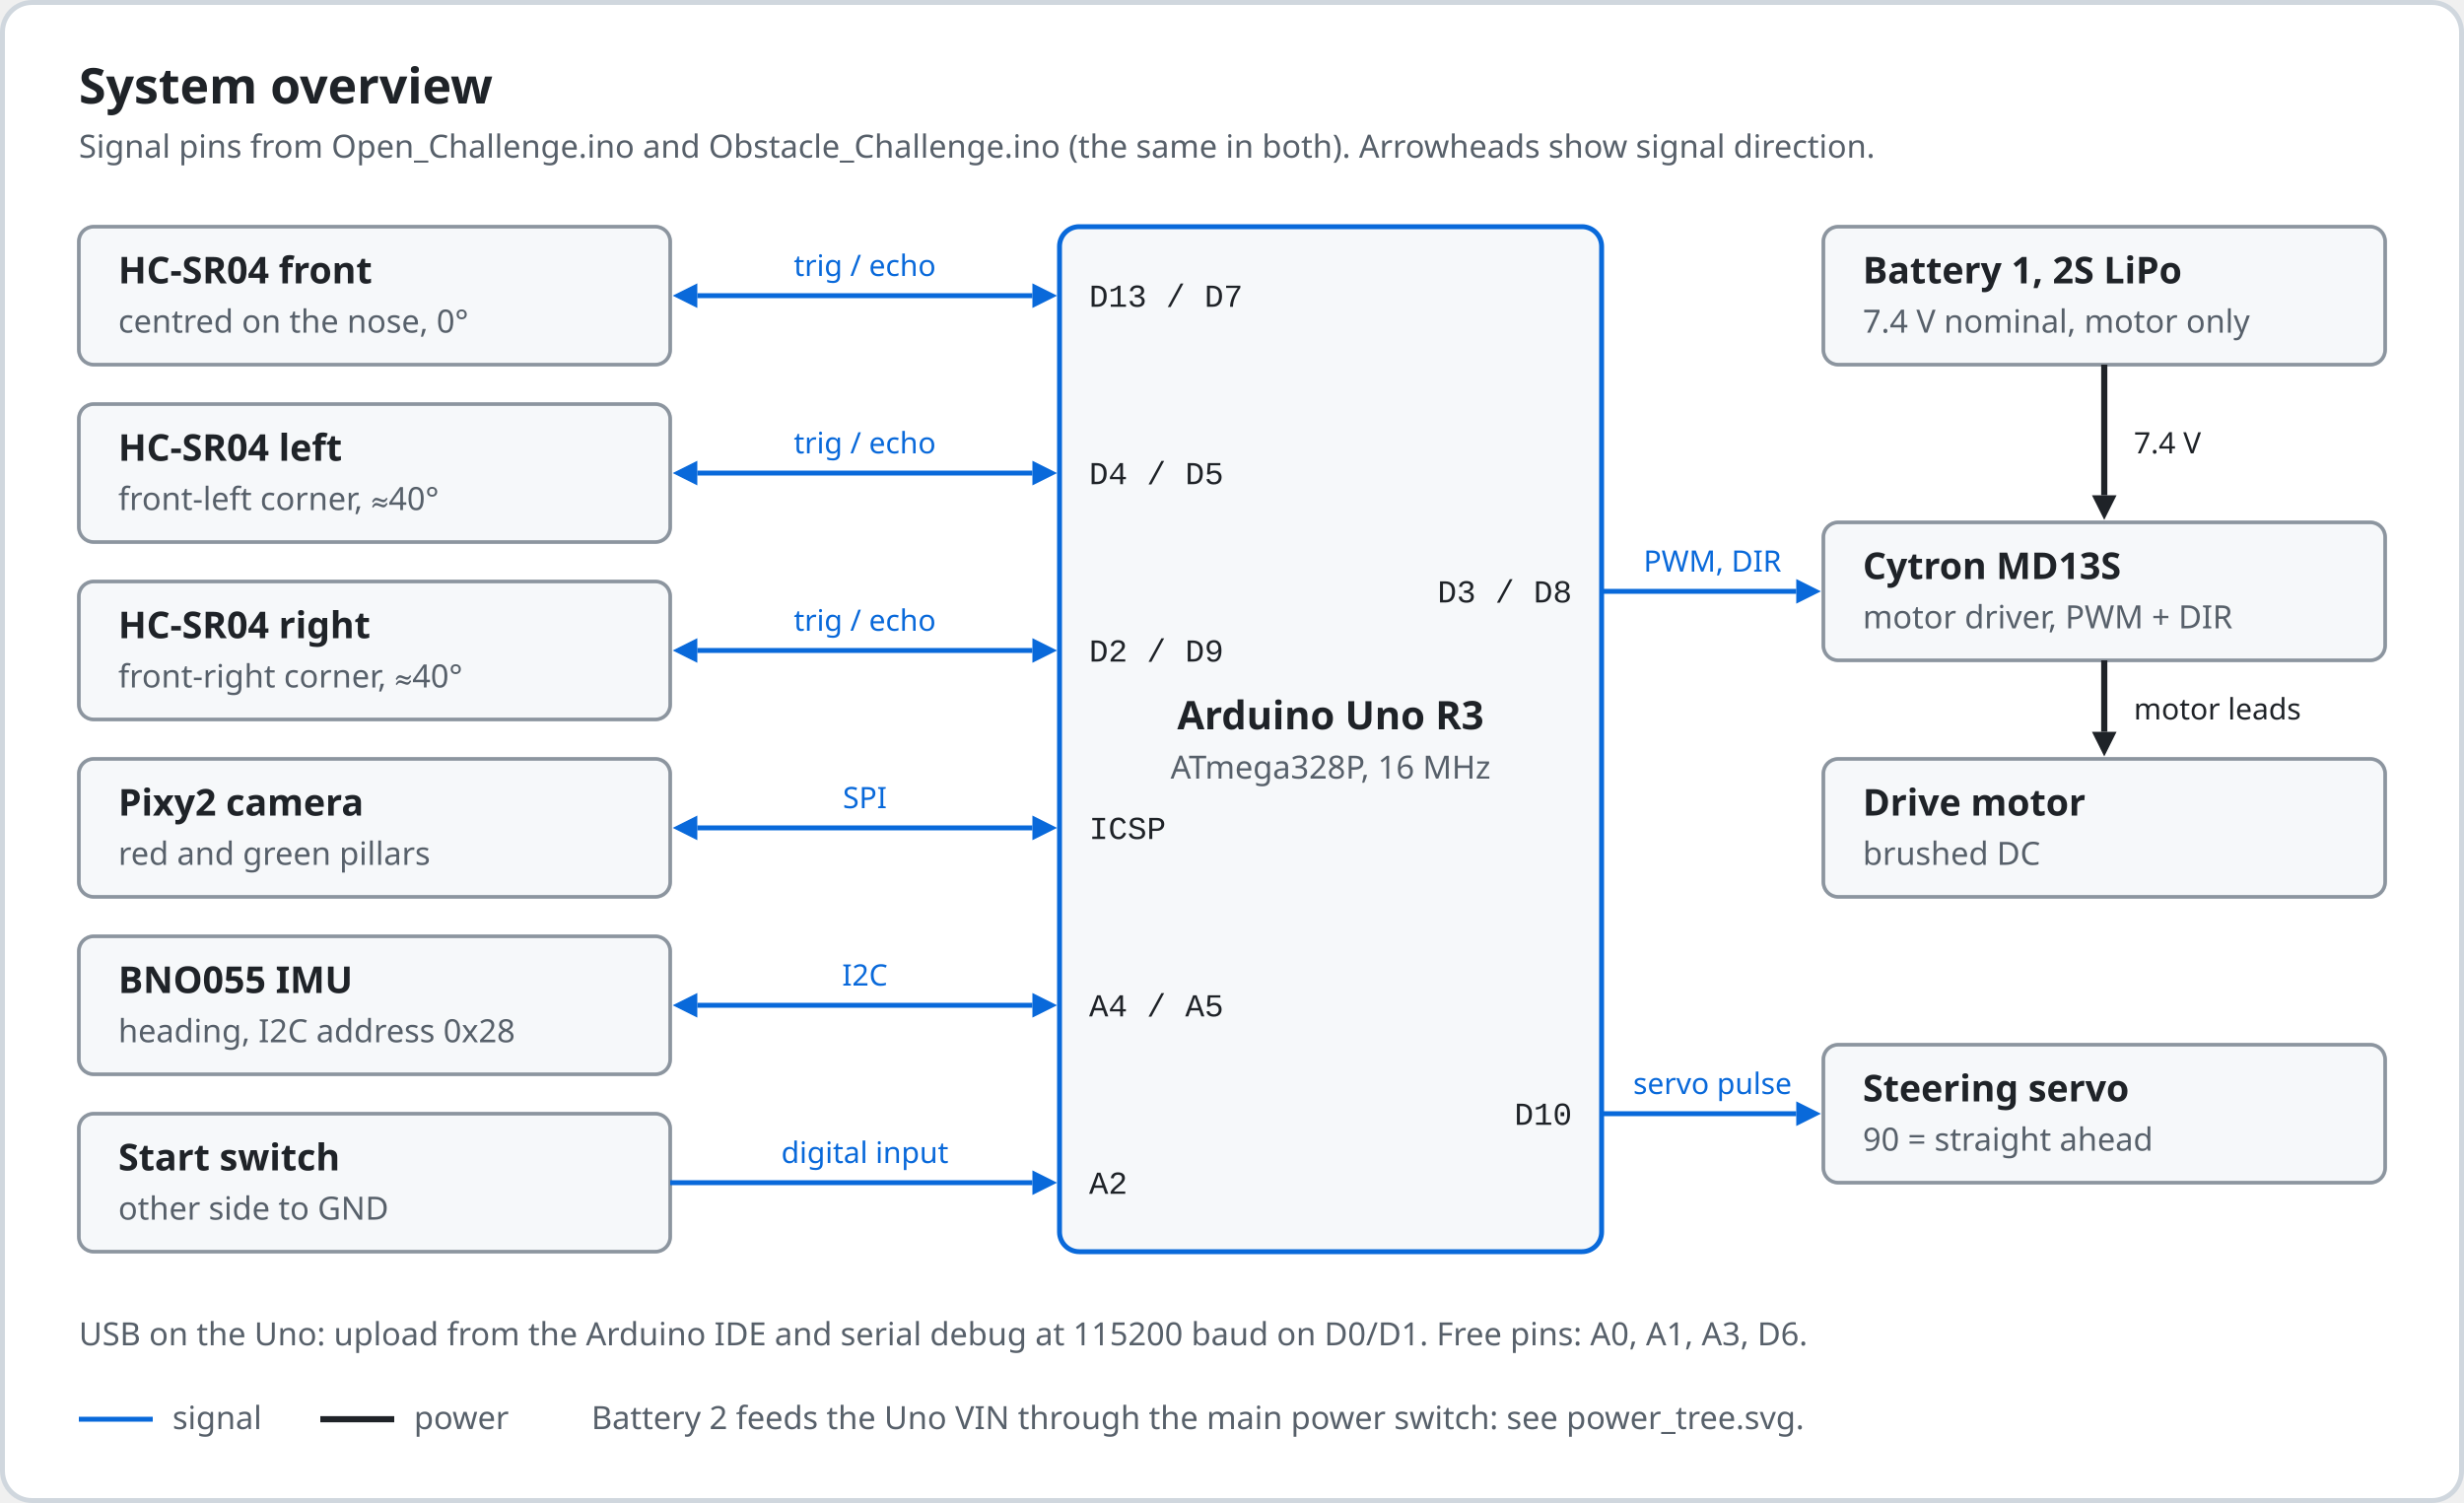
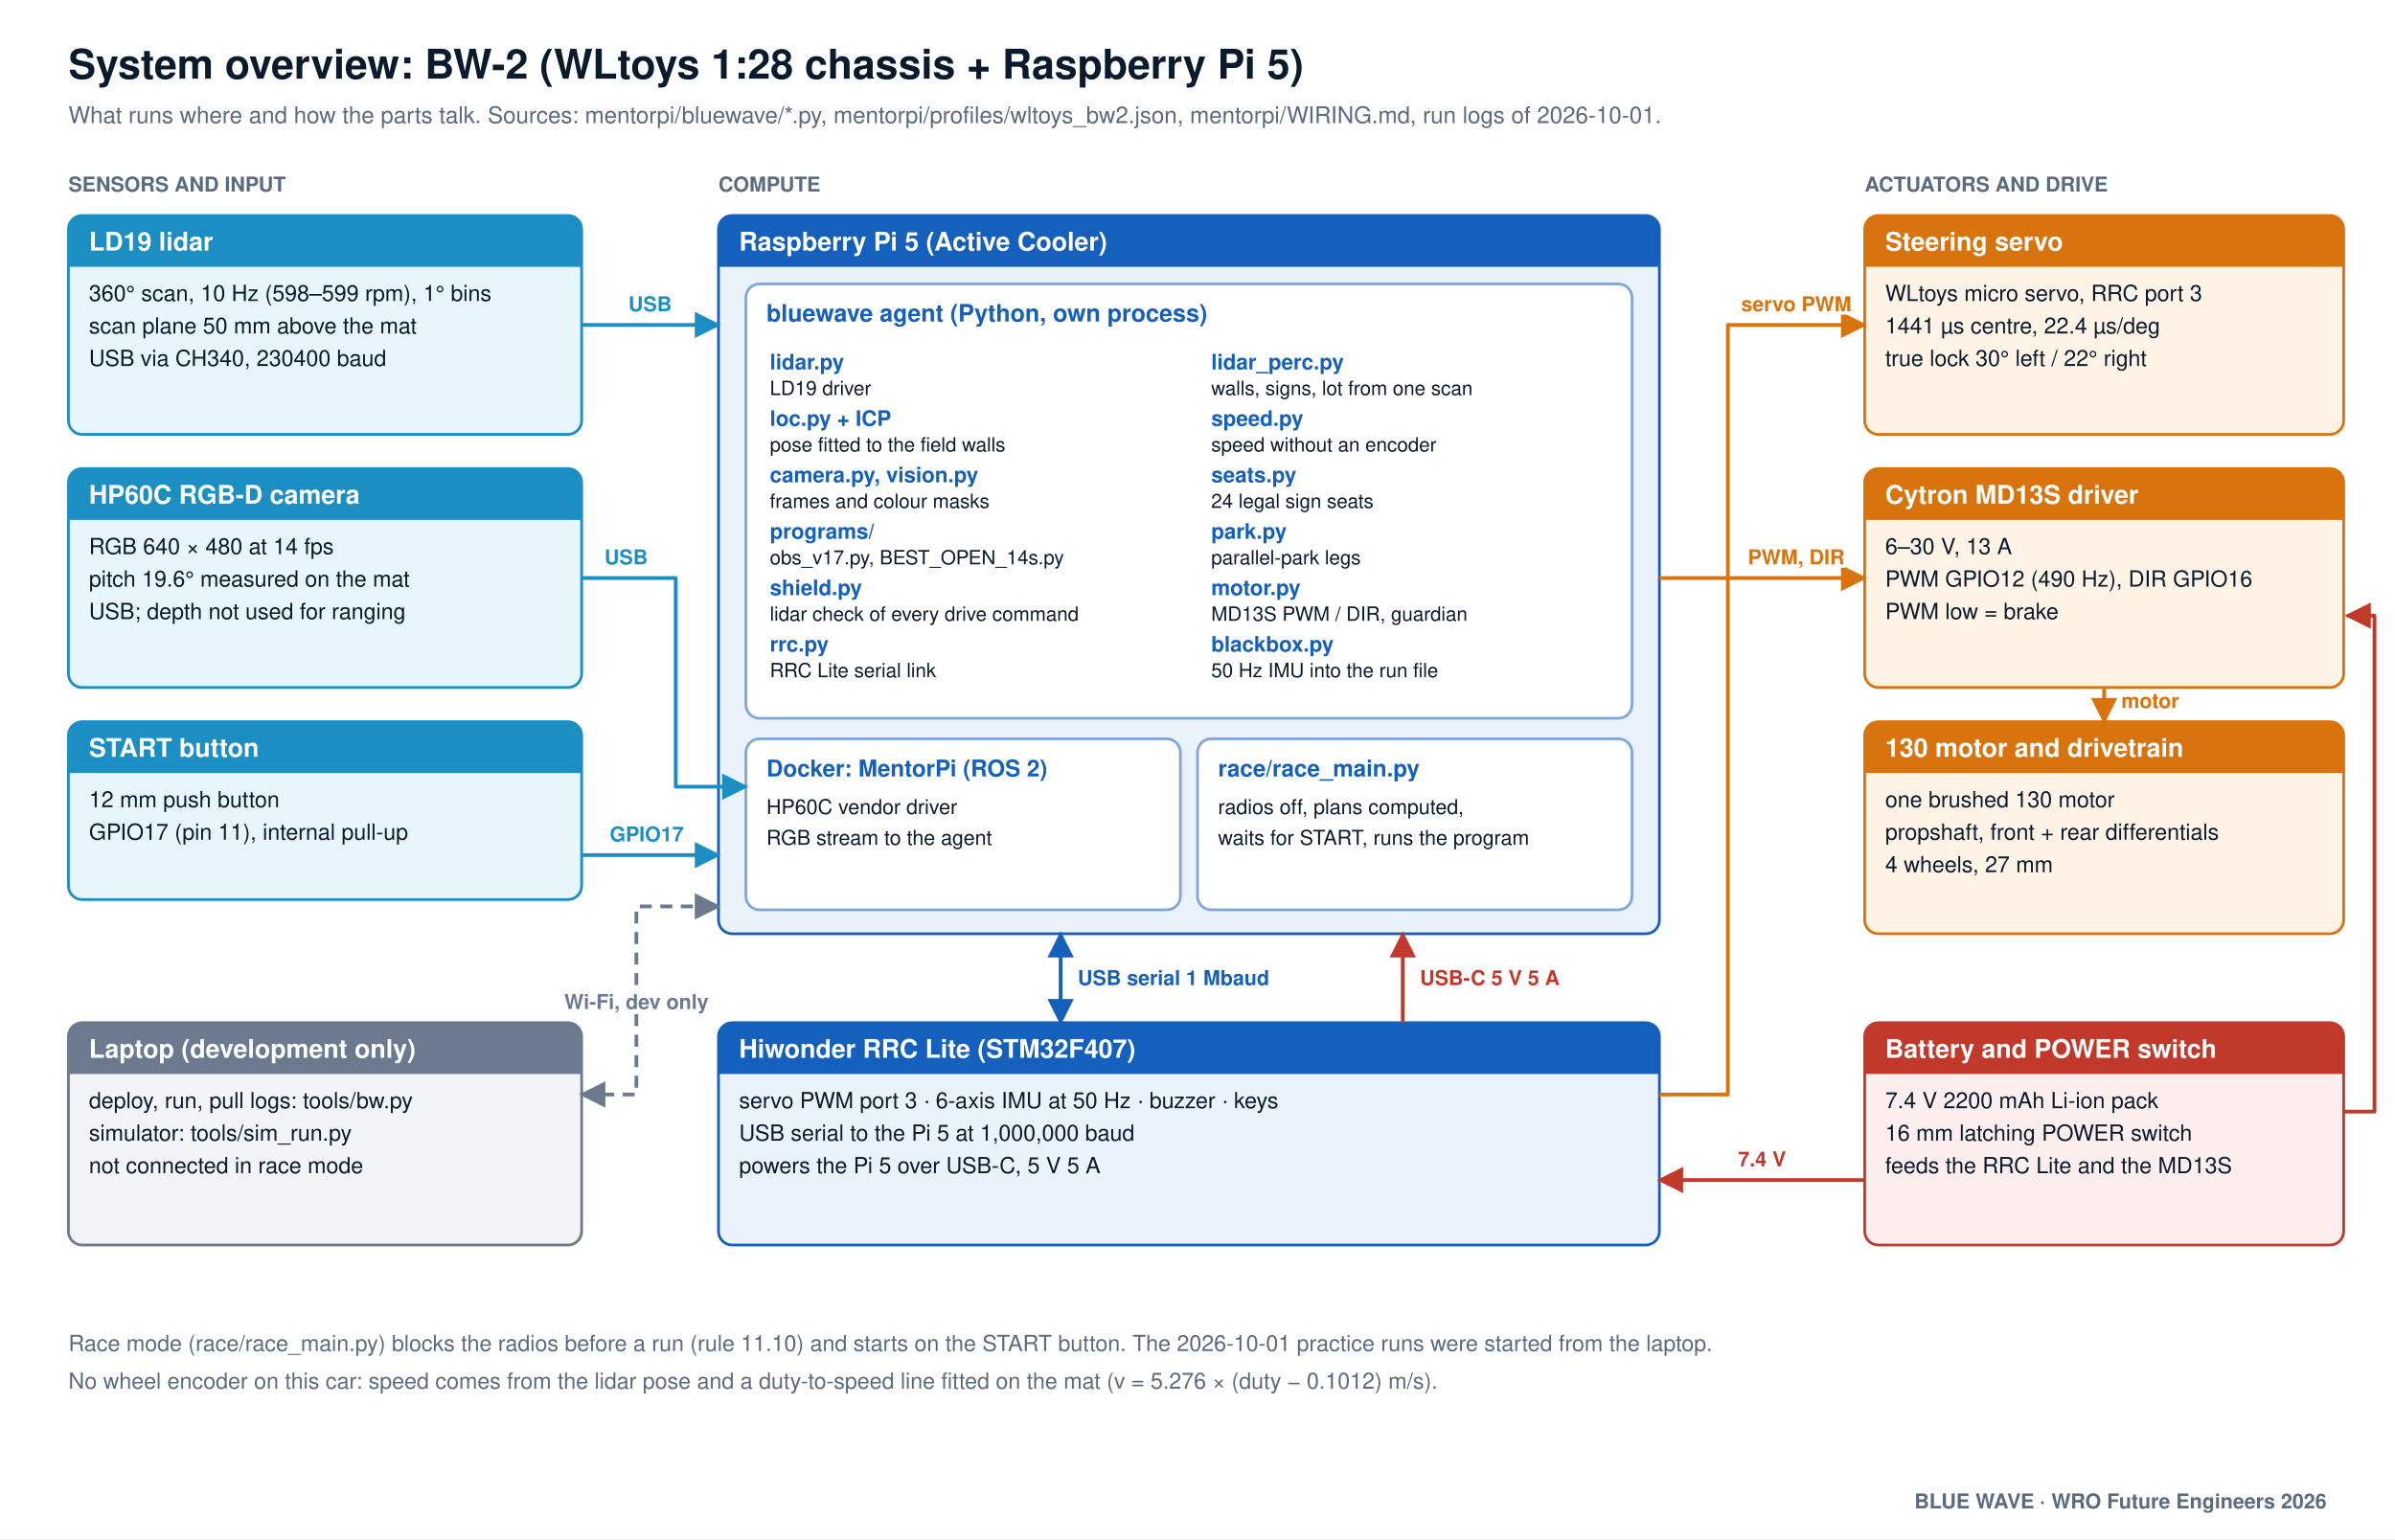
- <svg xmlns="http://www.w3.org/2000/svg" width="1000" height="610" viewBox="0 0 1000 610" role="img" aria-labelledby="t d">
-   <style>
-     text { font-family: -apple-system, BlinkMacSystemFont, "Segoe UI", "Noto Sans", Helvetica, Arial, sans-serif; fill: #1f2328; }
-     .title { font-size: 20px; font-weight: 600; }
-     .name { font-size: 15px; font-weight: 600; }
-     .sub { font-size: 13px; fill: #57606a; }
-     .pin { font-family: ui-monospace, SFMono-Regular, Consolas, "Liberation Mono", Menlo, monospace; font-size: 13px; }
-     .lab { font-size: 12px; fill: #0969da; }
-     .labg { font-size: 12px; fill: #57606a; }
-     .box { fill: #f6f8fa; stroke: #8c959f; stroke-width: 1.5; }
-     .mcu { fill: #f6f8fa; stroke: #0969da; stroke-width: 2; }
-     .sig { stroke: #0969da; stroke-width: 2; fill: none; }
-     .pwr { stroke: #1f2328; stroke-width: 2.5; fill: none; }
-     .ha { fill: #0969da; }
-     .hp { fill: #1f2328; }
-   </style>
-   <rect x="1" y="1" width="998" height="608" rx="12" fill="#ffffff" stroke="#d0d7de" stroke-width="2" />
-   <text class="title" x="32" y="42">System overview</text>
-   <text class="sub" x="32" y="64">Signal pins from Open_Challenge.ino and Obstacle_Challenge.ino (the same in both). Arrowheads show signal direction.</text>
-   <rect class="box" x="32" y="92" width="240" height="56" rx="6" />
-   <text class="name" x="48" y="115">HC-SR04 front</text>
-   <text class="sub" x="48" y="135">centred on the nose, 0°</text>
-   <rect class="box" x="32" y="164" width="240" height="56" rx="6" />
-   <text class="name" x="48" y="187">HC-SR04 left</text>
-   <text class="sub" x="48" y="207">front-left corner, ≈40°</text>
-   <rect class="box" x="32" y="236" width="240" height="56" rx="6" />
-   <text class="name" x="48" y="259">HC-SR04 right</text>
-   <text class="sub" x="48" y="279">front-right corner, ≈40°</text>
-   <rect class="box" x="32" y="308" width="240" height="56" rx="6" />
-   <text class="name" x="48" y="331">Pixy2 camera</text>
-   <text class="sub" x="48" y="351">red and green pillars</text>
-   <rect class="box" x="32" y="380" width="240" height="56" rx="6" />
-   <text class="name" x="48" y="403">BNO055 IMU</text>
-   <text class="sub" x="48" y="423">heading, I2C address 0x28</text>
-   <rect class="box" x="32" y="452" width="240" height="56" rx="6" />
-   <text class="name" x="48" y="475">Start switch</text>
-   <text class="sub" x="48" y="495">other side to GND</text>
-   <line class="sig" x1="283" y1="120" x2="419" y2="120" />
-   <polygon class="ha" points="273,120 283,115 283,125" />
-   <polygon class="ha" points="429,120 419,115 419,125" />
-   <text class="lab" x="351" y="112" text-anchor="middle">trig / echo</text>
-   <line class="sig" x1="283" y1="192" x2="419" y2="192" />
-   <polygon class="ha" points="273,192 283,187 283,197" />
-   <polygon class="ha" points="429,192 419,187 419,197" />
-   <text class="lab" x="351" y="184" text-anchor="middle">trig / echo</text>
-   <line class="sig" x1="283" y1="264" x2="419" y2="264" />
-   <polygon class="ha" points="273,264 283,259 283,269" />
-   <polygon class="ha" points="429,264 419,259 419,269" />
-   <text class="lab" x="351" y="256" text-anchor="middle">trig / echo</text>
-   <line class="sig" x1="283" y1="336" x2="419" y2="336" />
-   <polygon class="ha" points="273,336 283,331 283,341" />
-   <polygon class="ha" points="429,336 419,331 419,341" />
-   <text class="lab" x="351" y="328" text-anchor="middle">SPI</text>
-   <line class="sig" x1="283" y1="408" x2="419" y2="408" />
-   <polygon class="ha" points="273,408 283,403 283,413" />
-   <polygon class="ha" points="429,408 419,403 419,413" />
-   <text class="lab" x="351" y="400" text-anchor="middle">I2C</text>
-   <line class="sig" x1="272" y1="480" x2="419" y2="480" />
-   <polygon class="ha" points="429,480 419,475 419,485" />
-   <text class="lab" x="351" y="472" text-anchor="middle">digital input</text>
-   <rect class="mcu" x="430" y="92" width="220" height="416" rx="8" />
-   <text class="pin" x="442" y="124.5">D13 / D7</text>
-   <text class="pin" x="442" y="196.5">D4 / D5</text>
-   <text class="pin" x="442" y="268.5">D2 / D9</text>
-   <text class="pin" x="442" y="340.5">ICSP</text>
-   <text class="pin" x="442" y="412.5">A4 / A5</text>
-   <text class="pin" x="442" y="484.5">A2</text>
-   <text class="name" x="540" y="296" text-anchor="middle" style="font-size:16px">Arduino Uno R3</text>
-   <text class="sub" x="540" y="316" text-anchor="middle">ATmega328P, 16 MHz</text>
-   <text class="pin" x="638" y="244.5" text-anchor="end">D3 / D8</text>
-   <text class="pin" x="638" y="456.5" text-anchor="end">D10</text>
-   <rect class="box" x="740" y="92" width="228" height="56" rx="6" />
-   <text class="name" x="756" y="115">Battery 1, 2S LiPo</text>
-   <text class="sub" x="756" y="135">7.4 V nominal, motor only</text>
-   <rect class="box" x="740" y="212" width="228" height="56" rx="6" />
-   <text class="name" x="756" y="235">Cytron MD13S</text>
-   <text class="sub" x="756" y="255">motor driver, PWM + DIR</text>
-   <rect class="box" x="740" y="308" width="228" height="56" rx="6" />
-   <text class="name" x="756" y="331">Drive motor</text>
-   <text class="sub" x="756" y="351">brushed DC</text>
-   <rect class="box" x="740" y="424" width="228" height="56" rx="6" />
-   <text class="name" x="756" y="447">Steering servo</text>
-   <text class="sub" x="756" y="467">90 = straight ahead</text>
-   <line class="sig" x1="650" y1="240" x2="729" y2="240" />
-   <polygon class="ha" points="739,240 729,235 729,245" />
-   <text class="lab" x="695" y="232" text-anchor="middle">PWM, DIR</text>
-   <line class="sig" x1="650" y1="452" x2="729" y2="452" />
-   <polygon class="ha" points="739,452 729,447 729,457" />
-   <text class="lab" x="695" y="444" text-anchor="middle">servo pulse</text>
-   <line class="pwr" x1="854" y1="148" x2="854" y2="201" />
-   <polygon class="hp" points="854,211 849,201 859,201" />
-   <text class="labg" x="866" y="184" style="fill:#1f2328">7.4 V</text>
-   <line class="pwr" x1="854" y1="268" x2="854" y2="297" />
-   <polygon class="hp" points="854,307 849,297 859,297" />
-   <text class="labg" x="866" y="292" style="fill:#1f2328">motor leads</text>
-   <text class="sub" x="32" y="546">USB on the Uno: upload from the Arduino IDE and serial debug at 115200 baud on D0/D1. Free pins: A0, A1, A3, D6.</text>
-   <line class="sig" x1="32" y1="576" x2="62" y2="576" />
-   <text class="sub" x="70" y="580">signal</text>
-   <line class="pwr" x1="130" y1="576" x2="160" y2="576" />
-   <text class="sub" x="168" y="580">power</text>
-   <text class="sub" x="240" y="580">Battery 2 feeds the Uno VIN through the main power switch: see power_tree.svg.</text>
+ <svg xmlns="http://www.w3.org/2000/svg" width="1400" height="900" viewBox="0 0 1400 900" font-family="Segoe UI, Helvetica, Arial, sans-serif">
+   <defs>
+     <marker id="a1560bd" viewBox="0 0 10 10" refX="9" refY="5" markerWidth="7" markerHeight="7" orient="auto-start-reverse">
+       <path d="M0,0 L10,5 L0,10 z" fill="#1560bd" />
+     </marker>
+     <marker id="ac0392b" viewBox="0 0 10 10" refX="9" refY="5" markerWidth="7" markerHeight="7" orient="auto-start-reverse">
+       <path d="M0,0 L10,5 L0,10 z" fill="#c0392b" />
+     </marker>
+     <marker id="ad9730d" viewBox="0 0 10 10" refX="9" refY="5" markerWidth="7" markerHeight="7" orient="auto-start-reverse">
+       <path d="M0,0 L10,5 L0,10 z" fill="#d9730d" />
+     </marker>
+     <marker id="a1b8fc4" viewBox="0 0 10 10" refX="9" refY="5" markerWidth="7" markerHeight="7" orient="auto-start-reverse">
+       <path d="M0,0 L10,5 L0,10 z" fill="#1b8fc4" />
+     </marker>
+     <marker id="a6b7a8f" viewBox="0 0 10 10" refX="9" refY="5" markerWidth="7" markerHeight="7" orient="auto-start-reverse">
+       <path d="M0,0 L10,5 L0,10 z" fill="#6b7a8f" />
+     </marker>
+     <marker id="a0b1b2e" viewBox="0 0 10 10" refX="9" refY="5" markerWidth="7" markerHeight="7" orient="auto-start-reverse">
+       <path d="M0,0 L10,5 L0,10 z" fill="#0b1b2e" />
+     </marker>
+     <pattern id="hatch" width="8" height="8" patternUnits="userSpaceOnUse" patternTransform="rotate(45)">
+       <line x1="0" y1="0" x2="0" y2="8" stroke="#c0392b" stroke-width="2" opacity=".55" />
+     </pattern>
+   </defs>
+   <rect width="1400" height="900" fill="#ffffff" />
+   <text x="40.0" y="46.0" font-size="24" font-weight="700" fill="#0b1b2e" text-anchor="start">System overview: BW-2 (WLtoys 1:28 chassis + Raspberry Pi 5)</text>
+   <text x="40.0" y="72.0" font-size="13.5" font-weight="400" fill="#5a6b80" text-anchor="start">What runs where and how the parts talk. Sources: mentorpi/bluewave/*.py, mentorpi/profiles/wltoys_bw2.json, mentorpi/WIRING.md, run logs of 2026-10-01.</text>
+   <text x="1360.0" y="882.0" font-size="12" font-weight="600" fill="#5a6b80" text-anchor="end">BLUE WAVE · WRO Future Engineers 2026</text>
+   <text x="40.0" y="112.0" font-size="12" font-weight="700" fill="#5a6b80" text-anchor="start">SENSORS AND INPUT</text>
+   <text x="420.0" y="112.0" font-size="12" font-weight="700" fill="#5a6b80" text-anchor="start">COMPUTE</text>
+   <text x="1090.0" y="112.0" font-size="12" font-weight="700" fill="#5a6b80" text-anchor="start">ACTUATORS AND DRIVE</text>
+   <rect x="40" y="126" width="300" height="128" rx="8" fill="#e7f6fd" stroke="#1b8fc4" stroke-width="1.6" />
+   <path d="M40,156 v-22 a8,8 0 0 1 8,-8 h284 a8,8 0 0 1 8,8 v22 z" fill="#1b8fc4" />
+   <text x="52.0" y="146.5" font-size="15" font-weight="700" fill="#ffffff" text-anchor="start">LD19 lidar</text>
+   <text x="52.0" y="176.0" font-size="13" font-weight="400" fill="#0b1b2e" text-anchor="start">360° scan, 10 Hz (598–599 rpm), 1° bins</text>
+   <text x="52.0" y="195.0" font-size="13" font-weight="400" fill="#0b1b2e" text-anchor="start">scan plane 50 mm above the mat</text>
+   <text x="52.0" y="214.0" font-size="13" font-weight="400" fill="#0b1b2e" text-anchor="start">USB via CH340, 230400 baud</text>
+   <rect x="40" y="274" width="300" height="128" rx="8" fill="#e7f6fd" stroke="#1b8fc4" stroke-width="1.6" />
+   <path d="M40,304 v-22 a8,8 0 0 1 8,-8 h284 a8,8 0 0 1 8,8 v22 z" fill="#1b8fc4" />
+   <text x="52.0" y="294.5" font-size="15" font-weight="700" fill="#ffffff" text-anchor="start">HP60C RGB-D camera</text>
+   <text x="52.0" y="324.0" font-size="13" font-weight="400" fill="#0b1b2e" text-anchor="start">RGB 640 × 480 at 14 fps</text>
+   <text x="52.0" y="343.0" font-size="13" font-weight="400" fill="#0b1b2e" text-anchor="start">pitch 19.6° measured on the mat</text>
+   <text x="52.0" y="362.0" font-size="13" font-weight="400" fill="#0b1b2e" text-anchor="start">USB; depth not used for ranging</text>
+   <rect x="40" y="422" width="300" height="104" rx="8" fill="#e7f6fd" stroke="#1b8fc4" stroke-width="1.6" />
+   <path d="M40,452 v-22 a8,8 0 0 1 8,-8 h284 a8,8 0 0 1 8,8 v22 z" fill="#1b8fc4" />
+   <text x="52.0" y="442.5" font-size="15" font-weight="700" fill="#ffffff" text-anchor="start">START button</text>
+   <text x="52.0" y="472.0" font-size="13" font-weight="400" fill="#0b1b2e" text-anchor="start">12 mm push button</text>
+   <text x="52.0" y="491.0" font-size="13" font-weight="400" fill="#0b1b2e" text-anchor="start">GPIO17 (pin 11), internal pull-up</text>
+   <rect x="420" y="126" width="550" height="420" rx="8" fill="#eaf2fc" stroke="#1560bd" stroke-width="1.6" />
+   <path d="M420,156 v-22 a8,8 0 0 1 8,-8 h534 a8,8 0 0 1 8,8 v22 z" fill="#1560bd" />
+   <text x="432.0" y="146.5" font-size="15" font-weight="700" fill="#ffffff" text-anchor="start">Raspberry Pi 5 (Active Cooler)</text>
+   <rect x="436" y="166" width="518" height="254" rx="8" fill="#ffffff" stroke="#7fa7d9" stroke-width="1.6" />
+   <text x="448.0" y="188.0" font-size="14" font-weight="700" fill="#1560bd" text-anchor="start">bluewave agent (Python, own process)</text>
+   <text x="450.0" y="216.0" font-size="12.5" font-weight="700" fill="#1560bd" text-anchor="start">lidar.py</text>
+   <text x="450.0" y="231.0" font-size="11.5" font-weight="400" fill="#0b1b2e" text-anchor="start">LD19 driver</text>
+   <text x="708.0" y="216.0" font-size="12.5" font-weight="700" fill="#1560bd" text-anchor="start">lidar_perc.py</text>
+   <text x="708.0" y="231.0" font-size="11.5" font-weight="400" fill="#0b1b2e" text-anchor="start">walls, signs, lot from one scan</text>
+   <text x="450.0" y="249.0" font-size="12.5" font-weight="700" fill="#1560bd" text-anchor="start">loc.py + ICP</text>
+   <text x="450.0" y="264.0" font-size="11.5" font-weight="400" fill="#0b1b2e" text-anchor="start">pose fitted to the field walls</text>
+   <text x="708.0" y="249.0" font-size="12.5" font-weight="700" fill="#1560bd" text-anchor="start">speed.py</text>
+   <text x="708.0" y="264.0" font-size="11.5" font-weight="400" fill="#0b1b2e" text-anchor="start">speed without an encoder</text>
+   <text x="450.0" y="282.0" font-size="12.5" font-weight="700" fill="#1560bd" text-anchor="start">camera.py, vision.py</text>
+   <text x="450.0" y="297.0" font-size="11.5" font-weight="400" fill="#0b1b2e" text-anchor="start">frames and colour masks</text>
+   <text x="708.0" y="282.0" font-size="12.5" font-weight="700" fill="#1560bd" text-anchor="start">seats.py</text>
+   <text x="708.0" y="297.0" font-size="11.5" font-weight="400" fill="#0b1b2e" text-anchor="start">24 legal sign seats</text>
+   <text x="450.0" y="315.0" font-size="12.5" font-weight="700" fill="#1560bd" text-anchor="start">programs/</text>
+   <text x="450.0" y="330.0" font-size="11.5" font-weight="400" fill="#0b1b2e" text-anchor="start">obs_v17.py, BEST_OPEN_14s.py</text>
+   <text x="708.0" y="315.0" font-size="12.5" font-weight="700" fill="#1560bd" text-anchor="start">park.py</text>
+   <text x="708.0" y="330.0" font-size="11.5" font-weight="400" fill="#0b1b2e" text-anchor="start">parallel-park legs</text>
+   <text x="450.0" y="348.0" font-size="12.5" font-weight="700" fill="#1560bd" text-anchor="start">shield.py</text>
+   <text x="450.0" y="363.0" font-size="11.5" font-weight="400" fill="#0b1b2e" text-anchor="start">lidar check of every drive command</text>
+   <text x="708.0" y="348.0" font-size="12.5" font-weight="700" fill="#1560bd" text-anchor="start">motor.py</text>
+   <text x="708.0" y="363.0" font-size="11.5" font-weight="400" fill="#0b1b2e" text-anchor="start">MD13S PWM / DIR, guardian</text>
+   <text x="450.0" y="381.0" font-size="12.5" font-weight="700" fill="#1560bd" text-anchor="start">rrc.py</text>
+   <text x="450.0" y="396.0" font-size="11.5" font-weight="400" fill="#0b1b2e" text-anchor="start">RRC Lite serial link</text>
+   <text x="708.0" y="381.0" font-size="12.5" font-weight="700" fill="#1560bd" text-anchor="start">blackbox.py</text>
+   <text x="708.0" y="396.0" font-size="11.5" font-weight="400" fill="#0b1b2e" text-anchor="start">50 Hz IMU into the run file</text>
+   <rect x="436" y="432" width="254" height="100" rx="8" fill="#ffffff" stroke="#7fa7d9" stroke-width="1.6" />
+   <text x="448.0" y="454.0" font-size="13.5" font-weight="700" fill="#1560bd" text-anchor="start">Docker: MentorPi (ROS 2)</text>
+   <text x="448.0" y="476.0" font-size="12" font-weight="400" fill="#0b1b2e" text-anchor="start">HP60C vendor driver</text>
+   <text x="448.0" y="494.0" font-size="12" font-weight="400" fill="#0b1b2e" text-anchor="start">RGB stream to the agent</text>
+   <rect x="700" y="432" width="254" height="100" rx="8" fill="#ffffff" stroke="#7fa7d9" stroke-width="1.6" />
+   <text x="712.0" y="454.0" font-size="13.5" font-weight="700" fill="#1560bd" text-anchor="start">race/race_main.py</text>
+   <text x="712.0" y="476.0" font-size="12" font-weight="400" fill="#0b1b2e" text-anchor="start">radios off, plans computed,</text>
+   <text x="712.0" y="494.0" font-size="12" font-weight="400" fill="#0b1b2e" text-anchor="start">waits for START, runs the program</text>
+   <rect x="420" y="598" width="550" height="130" rx="8" fill="#eaf2fc" stroke="#1560bd" stroke-width="1.6" />
+   <path d="M420,628 v-22 a8,8 0 0 1 8,-8 h534 a8,8 0 0 1 8,8 v22 z" fill="#1560bd" />
+   <text x="432.0" y="618.5" font-size="15" font-weight="700" fill="#ffffff" text-anchor="start">Hiwonder RRC Lite (STM32F407)</text>
+   <text x="432.0" y="648.0" font-size="13" font-weight="400" fill="#0b1b2e" text-anchor="start">servo PWM port 3  ·  6-axis IMU at 50 Hz  ·  buzzer  ·  keys</text>
+   <text x="432.0" y="667.0" font-size="13" font-weight="400" fill="#0b1b2e" text-anchor="start">USB serial to the Pi 5 at 1,000,000 baud</text>
+   <text x="432.0" y="686.0" font-size="13" font-weight="400" fill="#0b1b2e" text-anchor="start">powers the Pi 5 over USB-C, 5 V 5 A</text>
+   <rect x="1090" y="126" width="280" height="128" rx="8" fill="#fff3e6" stroke="#d9730d" stroke-width="1.6" />
+   <path d="M1090,156 v-22 a8,8 0 0 1 8,-8 h264 a8,8 0 0 1 8,8 v22 z" fill="#d9730d" />
+   <text x="1102.0" y="146.5" font-size="15" font-weight="700" fill="#ffffff" text-anchor="start">Steering servo</text>
+   <text x="1102.0" y="176.0" font-size="13" font-weight="400" fill="#0b1b2e" text-anchor="start">WLtoys micro servo, RRC port 3</text>
+   <text x="1102.0" y="195.0" font-size="13" font-weight="400" fill="#0b1b2e" text-anchor="start">1441 µs centre, 22.4 µs/deg</text>
+   <text x="1102.0" y="214.0" font-size="13" font-weight="400" fill="#0b1b2e" text-anchor="start">true lock 30° left / 22° right</text>
+   <rect x="1090" y="274" width="280" height="128" rx="8" fill="#fff3e6" stroke="#d9730d" stroke-width="1.6" />
+   <path d="M1090,304 v-22 a8,8 0 0 1 8,-8 h264 a8,8 0 0 1 8,8 v22 z" fill="#d9730d" />
+   <text x="1102.0" y="294.5" font-size="15" font-weight="700" fill="#ffffff" text-anchor="start">Cytron MD13S driver</text>
+   <text x="1102.0" y="324.0" font-size="13" font-weight="400" fill="#0b1b2e" text-anchor="start">6–30 V, 13 A</text>
+   <text x="1102.0" y="343.0" font-size="13" font-weight="400" fill="#0b1b2e" text-anchor="start">PWM GPIO12 (490 Hz), DIR GPIO16</text>
+   <text x="1102.0" y="362.0" font-size="13" font-weight="400" fill="#0b1b2e" text-anchor="start">PWM low = brake</text>
+   <rect x="1090" y="422" width="280" height="124" rx="8" fill="#fff3e6" stroke="#d9730d" stroke-width="1.6" />
+   <path d="M1090,452 v-22 a8,8 0 0 1 8,-8 h264 a8,8 0 0 1 8,8 v22 z" fill="#d9730d" />
+   <text x="1102.0" y="442.5" font-size="15" font-weight="700" fill="#ffffff" text-anchor="start">130 motor and drivetrain</text>
+   <text x="1102.0" y="472.0" font-size="13" font-weight="400" fill="#0b1b2e" text-anchor="start">one brushed 130 motor</text>
+   <text x="1102.0" y="491.0" font-size="13" font-weight="400" fill="#0b1b2e" text-anchor="start">propshaft, front + rear differentials</text>
+   <text x="1102.0" y="510.0" font-size="13" font-weight="400" fill="#0b1b2e" text-anchor="start">4 wheels, 27 mm</text>
+   <rect x="1090" y="598" width="280" height="130" rx="8" fill="#fdeeee" stroke="#c0392b" stroke-width="1.6" />
+   <path d="M1090,628 v-22 a8,8 0 0 1 8,-8 h264 a8,8 0 0 1 8,8 v22 z" fill="#c0392b" />
+   <text x="1102.0" y="618.5" font-size="15" font-weight="700" fill="#ffffff" text-anchor="start">Battery and POWER switch</text>
+   <text x="1102.0" y="648.0" font-size="13" font-weight="400" fill="#0b1b2e" text-anchor="start">7.4 V 2200 mAh Li-ion pack</text>
+   <text x="1102.0" y="667.0" font-size="13" font-weight="400" fill="#0b1b2e" text-anchor="start">16 mm latching POWER switch</text>
+   <text x="1102.0" y="686.0" font-size="13" font-weight="400" fill="#0b1b2e" text-anchor="start">feeds the RRC Lite and the MD13S</text>
+   <rect x="40" y="598" width="300" height="130" rx="8" fill="#f2f4f7" stroke="#6b7a8f" stroke-width="1.6" />
+   <path d="M40,628 v-22 a8,8 0 0 1 8,-8 h284 a8,8 0 0 1 8,8 v22 z" fill="#6b7a8f" />
+   <text x="52.0" y="618.5" font-size="15" font-weight="700" fill="#ffffff" text-anchor="start">Laptop (development only)</text>
+   <text x="52.0" y="648.0" font-size="13" font-weight="400" fill="#0b1b2e" text-anchor="start">deploy, run, pull logs: tools/bw.py</text>
+   <text x="52.0" y="667.0" font-size="13" font-weight="400" fill="#0b1b2e" text-anchor="start">simulator: tools/sim_run.py</text>
+   <text x="52.0" y="686.0" font-size="13" font-weight="400" fill="#0b1b2e" text-anchor="start">not connected in race mode</text>
+   <polyline points="340.0,190.0 420.0,190.0" fill="none" stroke="#1b8fc4" stroke-width="2.2" marker-end="url(#a1b8fc4)" stroke-linejoin="round" />
+   <text x="380.0" y="182.0" font-size="12" font-weight="600" fill="#1b8fc4" text-anchor="middle" paint-order="stroke" stroke="#ffffff" stroke-width="4" stroke-linejoin="round">USB</text>
+   <polyline points="340.0,338.0 395.0,338.0 395.0,460.0 436.0,460.0" fill="none" stroke="#1b8fc4" stroke-width="2.2" marker-end="url(#a1b8fc4)" stroke-linejoin="round" />
+   <text x="366.0" y="330.0" font-size="12" font-weight="600" fill="#1b8fc4" text-anchor="middle" paint-order="stroke" stroke="#ffffff" stroke-width="4" stroke-linejoin="round">USB</text>
+   <polyline points="340.0,500.0 420.0,500.0" fill="none" stroke="#1b8fc4" stroke-width="2.2" marker-end="url(#a1b8fc4)" stroke-linejoin="round" />
+   <text x="378.0" y="492.0" font-size="12" font-weight="600" fill="#1b8fc4" text-anchor="middle" paint-order="stroke" stroke="#ffffff" stroke-width="4" stroke-linejoin="round">GPIO17</text>
+   <polyline points="620.0,546.0 620.0,598.0" fill="none" stroke="#1560bd" stroke-width="2.2" marker-end="url(#a1560bd)" marker-start="url(#a1560bd)" stroke-linejoin="round" />
+   <text x="630.0" y="576.0" font-size="12" font-weight="600" fill="#1560bd" text-anchor="start" paint-order="stroke" stroke="#ffffff" stroke-width="4" stroke-linejoin="round">USB serial 1 Mbaud</text>
+   <polyline points="820.0,598.0 820.0,546.0" fill="none" stroke="#c0392b" stroke-width="2.2" marker-end="url(#ac0392b)" stroke-linejoin="round" />
+   <text x="830.0" y="576.0" font-size="12" font-weight="600" fill="#c0392b" text-anchor="start" paint-order="stroke" stroke="#ffffff" stroke-width="4" stroke-linejoin="round">USB-C 5 V 5 A</text>
+   <polyline points="970.0,640.0 1010.0,640.0 1010.0,190.0 1090.0,190.0" fill="none" stroke="#d9730d" stroke-width="2.2" marker-end="url(#ad9730d)" stroke-linejoin="round" />
+   <text x="1050.0" y="182.0" font-size="12" font-weight="600" fill="#d9730d" text-anchor="middle" paint-order="stroke" stroke="#ffffff" stroke-width="4" stroke-linejoin="round">servo PWM</text>
+   <polyline points="970.0,338.0 1090.0,338.0" fill="none" stroke="#d9730d" stroke-width="2.2" marker-end="url(#ad9730d)" stroke-linejoin="round" />
+   <text x="1050.0" y="330.0" font-size="12" font-weight="600" fill="#d9730d" text-anchor="middle" paint-order="stroke" stroke="#ffffff" stroke-width="4" stroke-linejoin="round">PWM, DIR</text>
+   <polyline points="1230.0,402.0 1230.0,422.0" fill="none" stroke="#d9730d" stroke-width="2.2" marker-end="url(#ad9730d)" stroke-linejoin="round" />
+   <text x="1240.0" y="414.0" font-size="12" font-weight="600" fill="#d9730d" text-anchor="start" paint-order="stroke" stroke="#ffffff" stroke-width="4" stroke-linejoin="round">motor</text>
+   <polyline points="1090.0,690.0 970.0,690.0" fill="none" stroke="#c0392b" stroke-width="2.2" marker-end="url(#ac0392b)" stroke-linejoin="round" />
+   <text x="1030.0" y="682.0" font-size="12" font-weight="600" fill="#c0392b" text-anchor="middle" paint-order="stroke" stroke="#ffffff" stroke-width="4" stroke-linejoin="round">7.4 V</text>
+   <polyline points="1370.0,650.0 1388.0,650.0 1388.0,360.0 1372.0,360.0" fill="none" stroke="#c0392b" stroke-width="2.2" marker-end="url(#ac0392b)" stroke-linejoin="round" />
+   <polyline points="340.0,640.0 372.0,640.0 372.0,530.0 420.0,530.0" fill="none" stroke="#6b7a8f" stroke-width="2.2" stroke-dasharray="7 5" marker-end="url(#a6b7a8f)" marker-start="url(#a6b7a8f)" stroke-linejoin="round" />
+   <text x="372.0" y="590.0" font-size="12" font-weight="600" fill="#6b7a8f" text-anchor="middle" paint-order="stroke" stroke="#ffffff" stroke-width="4" stroke-linejoin="round">Wi-Fi, dev only</text>
+   <text x="40.0" y="790.0" font-size="13" font-weight="400" fill="#5a6b80" text-anchor="start">Race mode (race/race_main.py) blocks the radios before a run (rule 11.10) and starts on the START button. The 2026-10-01 practice runs were started from the laptop.</text>
+   <text x="40.0" y="812.0" font-size="13" font-weight="400" fill="#5a6b80" text-anchor="start">No wheel encoder on this car: speed comes from the lidar pose and a duty-to-speed line fitted on the mat (v = 5.276 × (duty − 0.1012) m/s).</text>
</svg>
